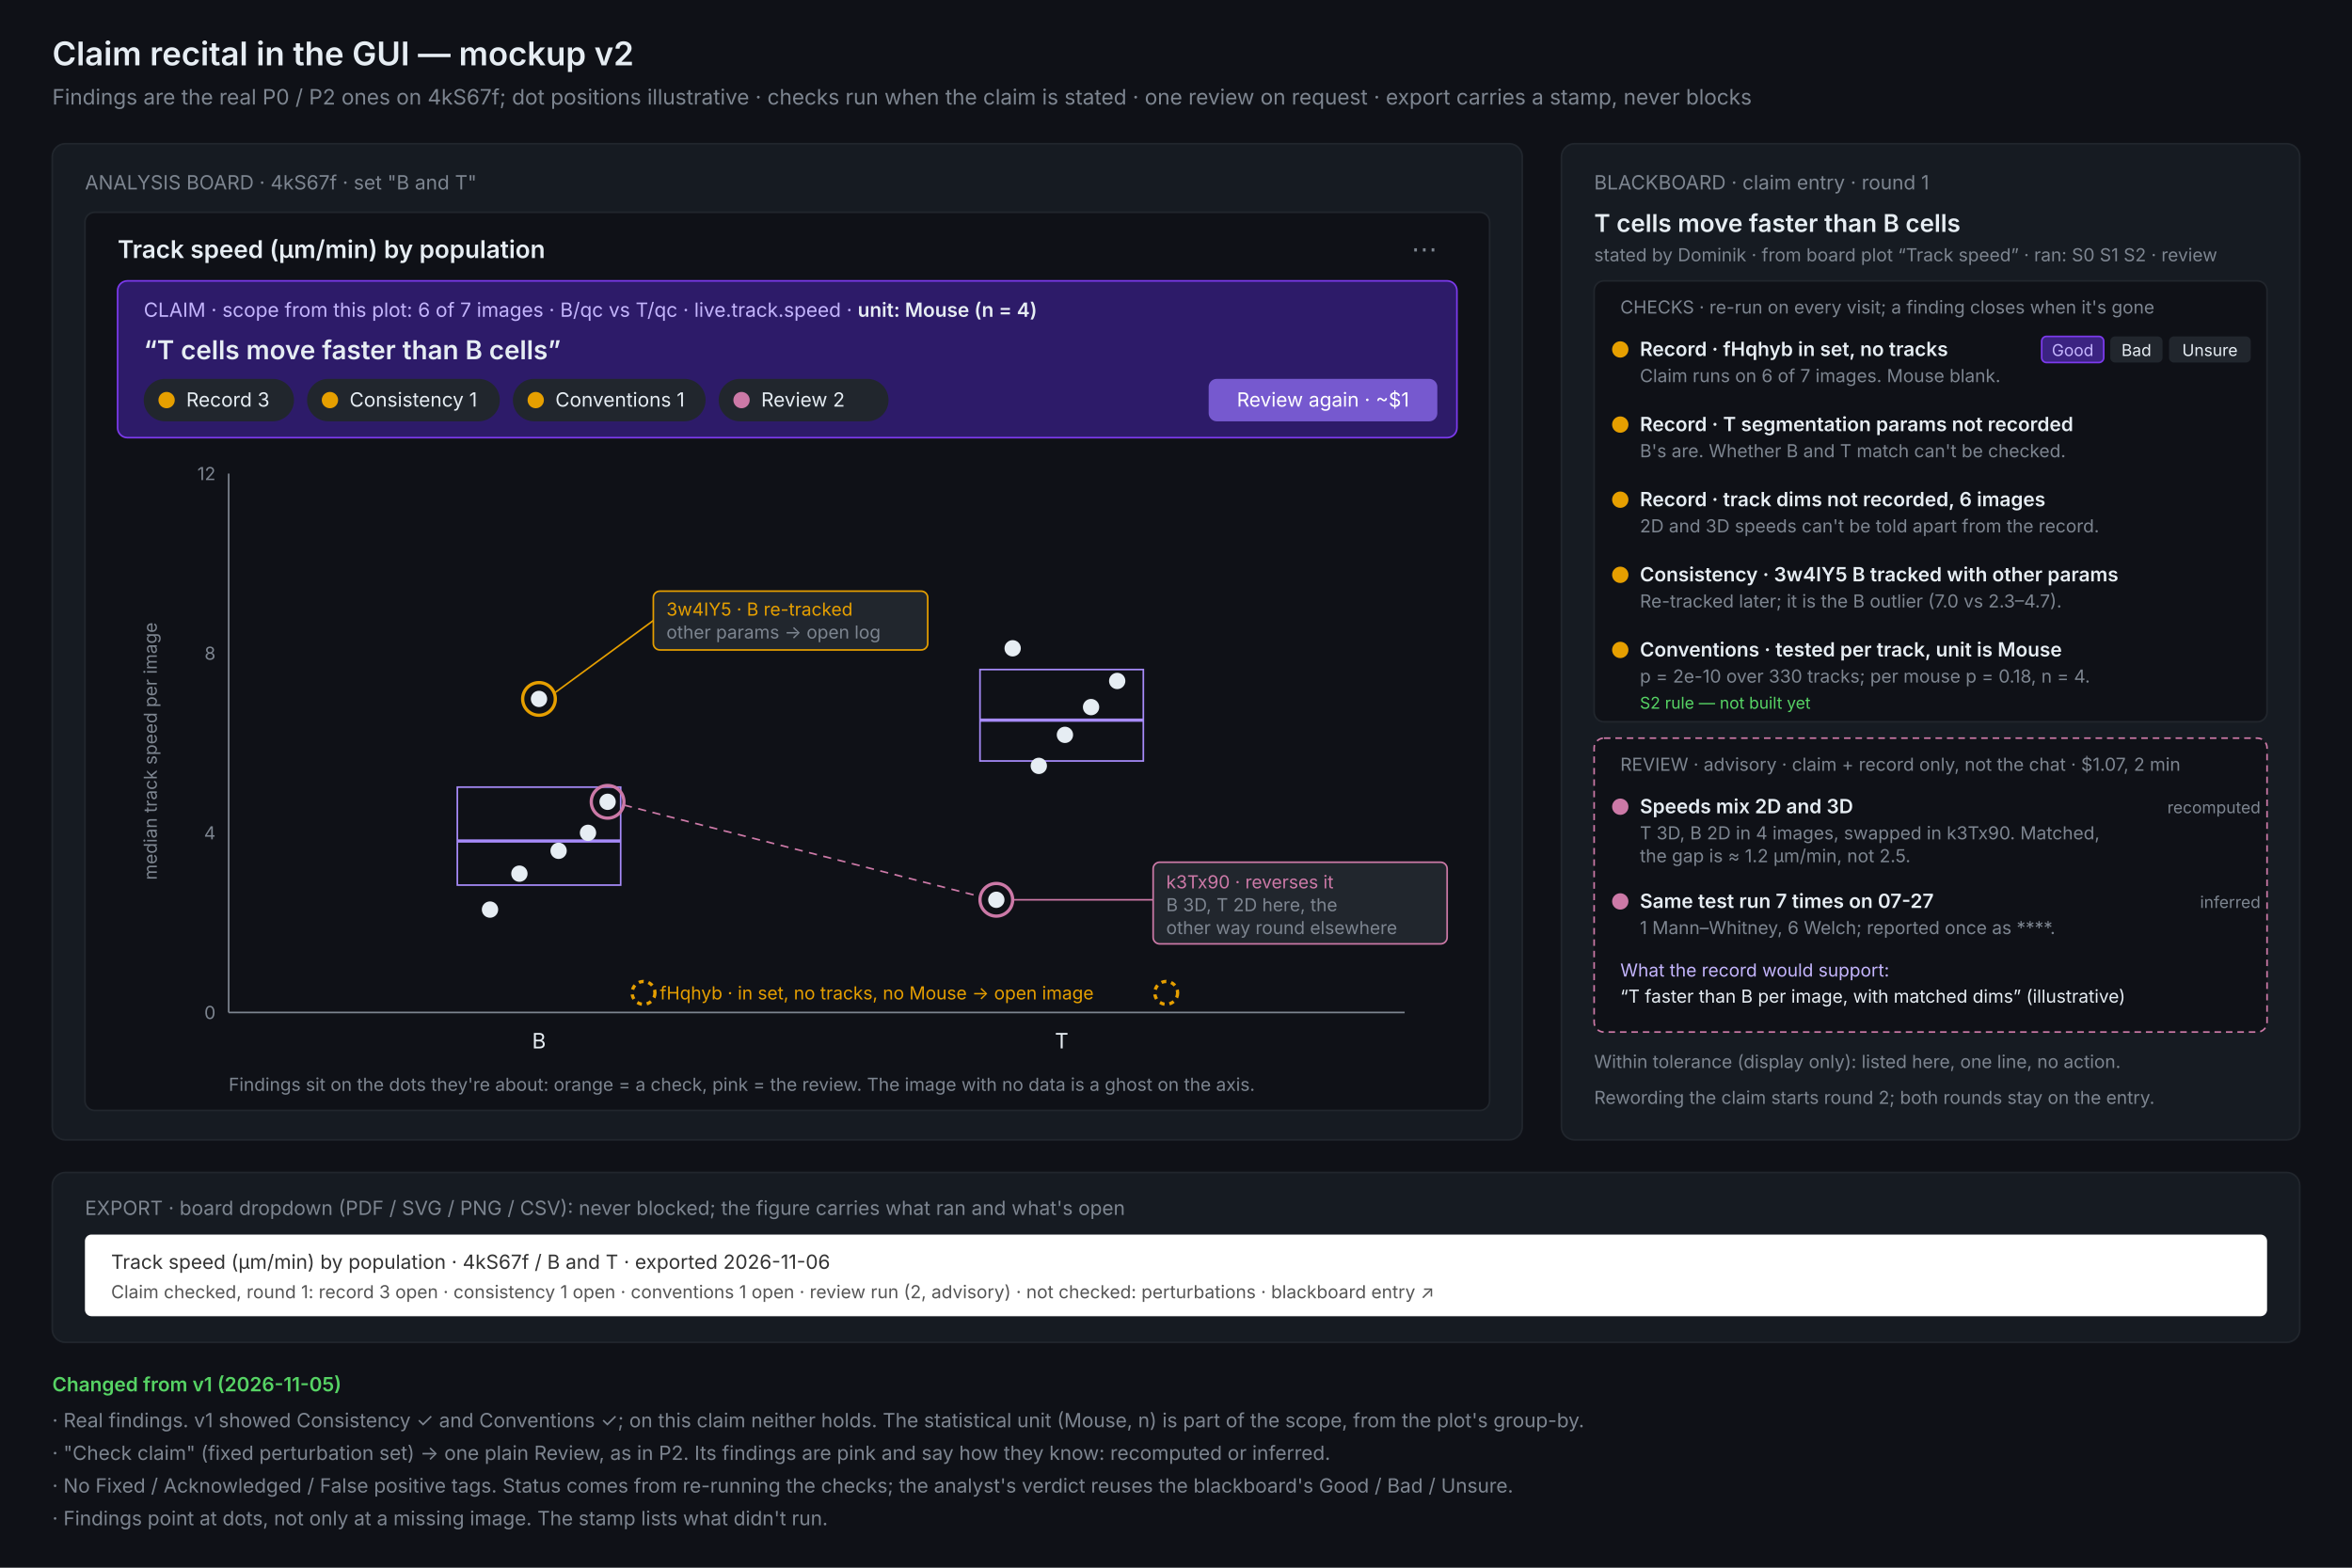
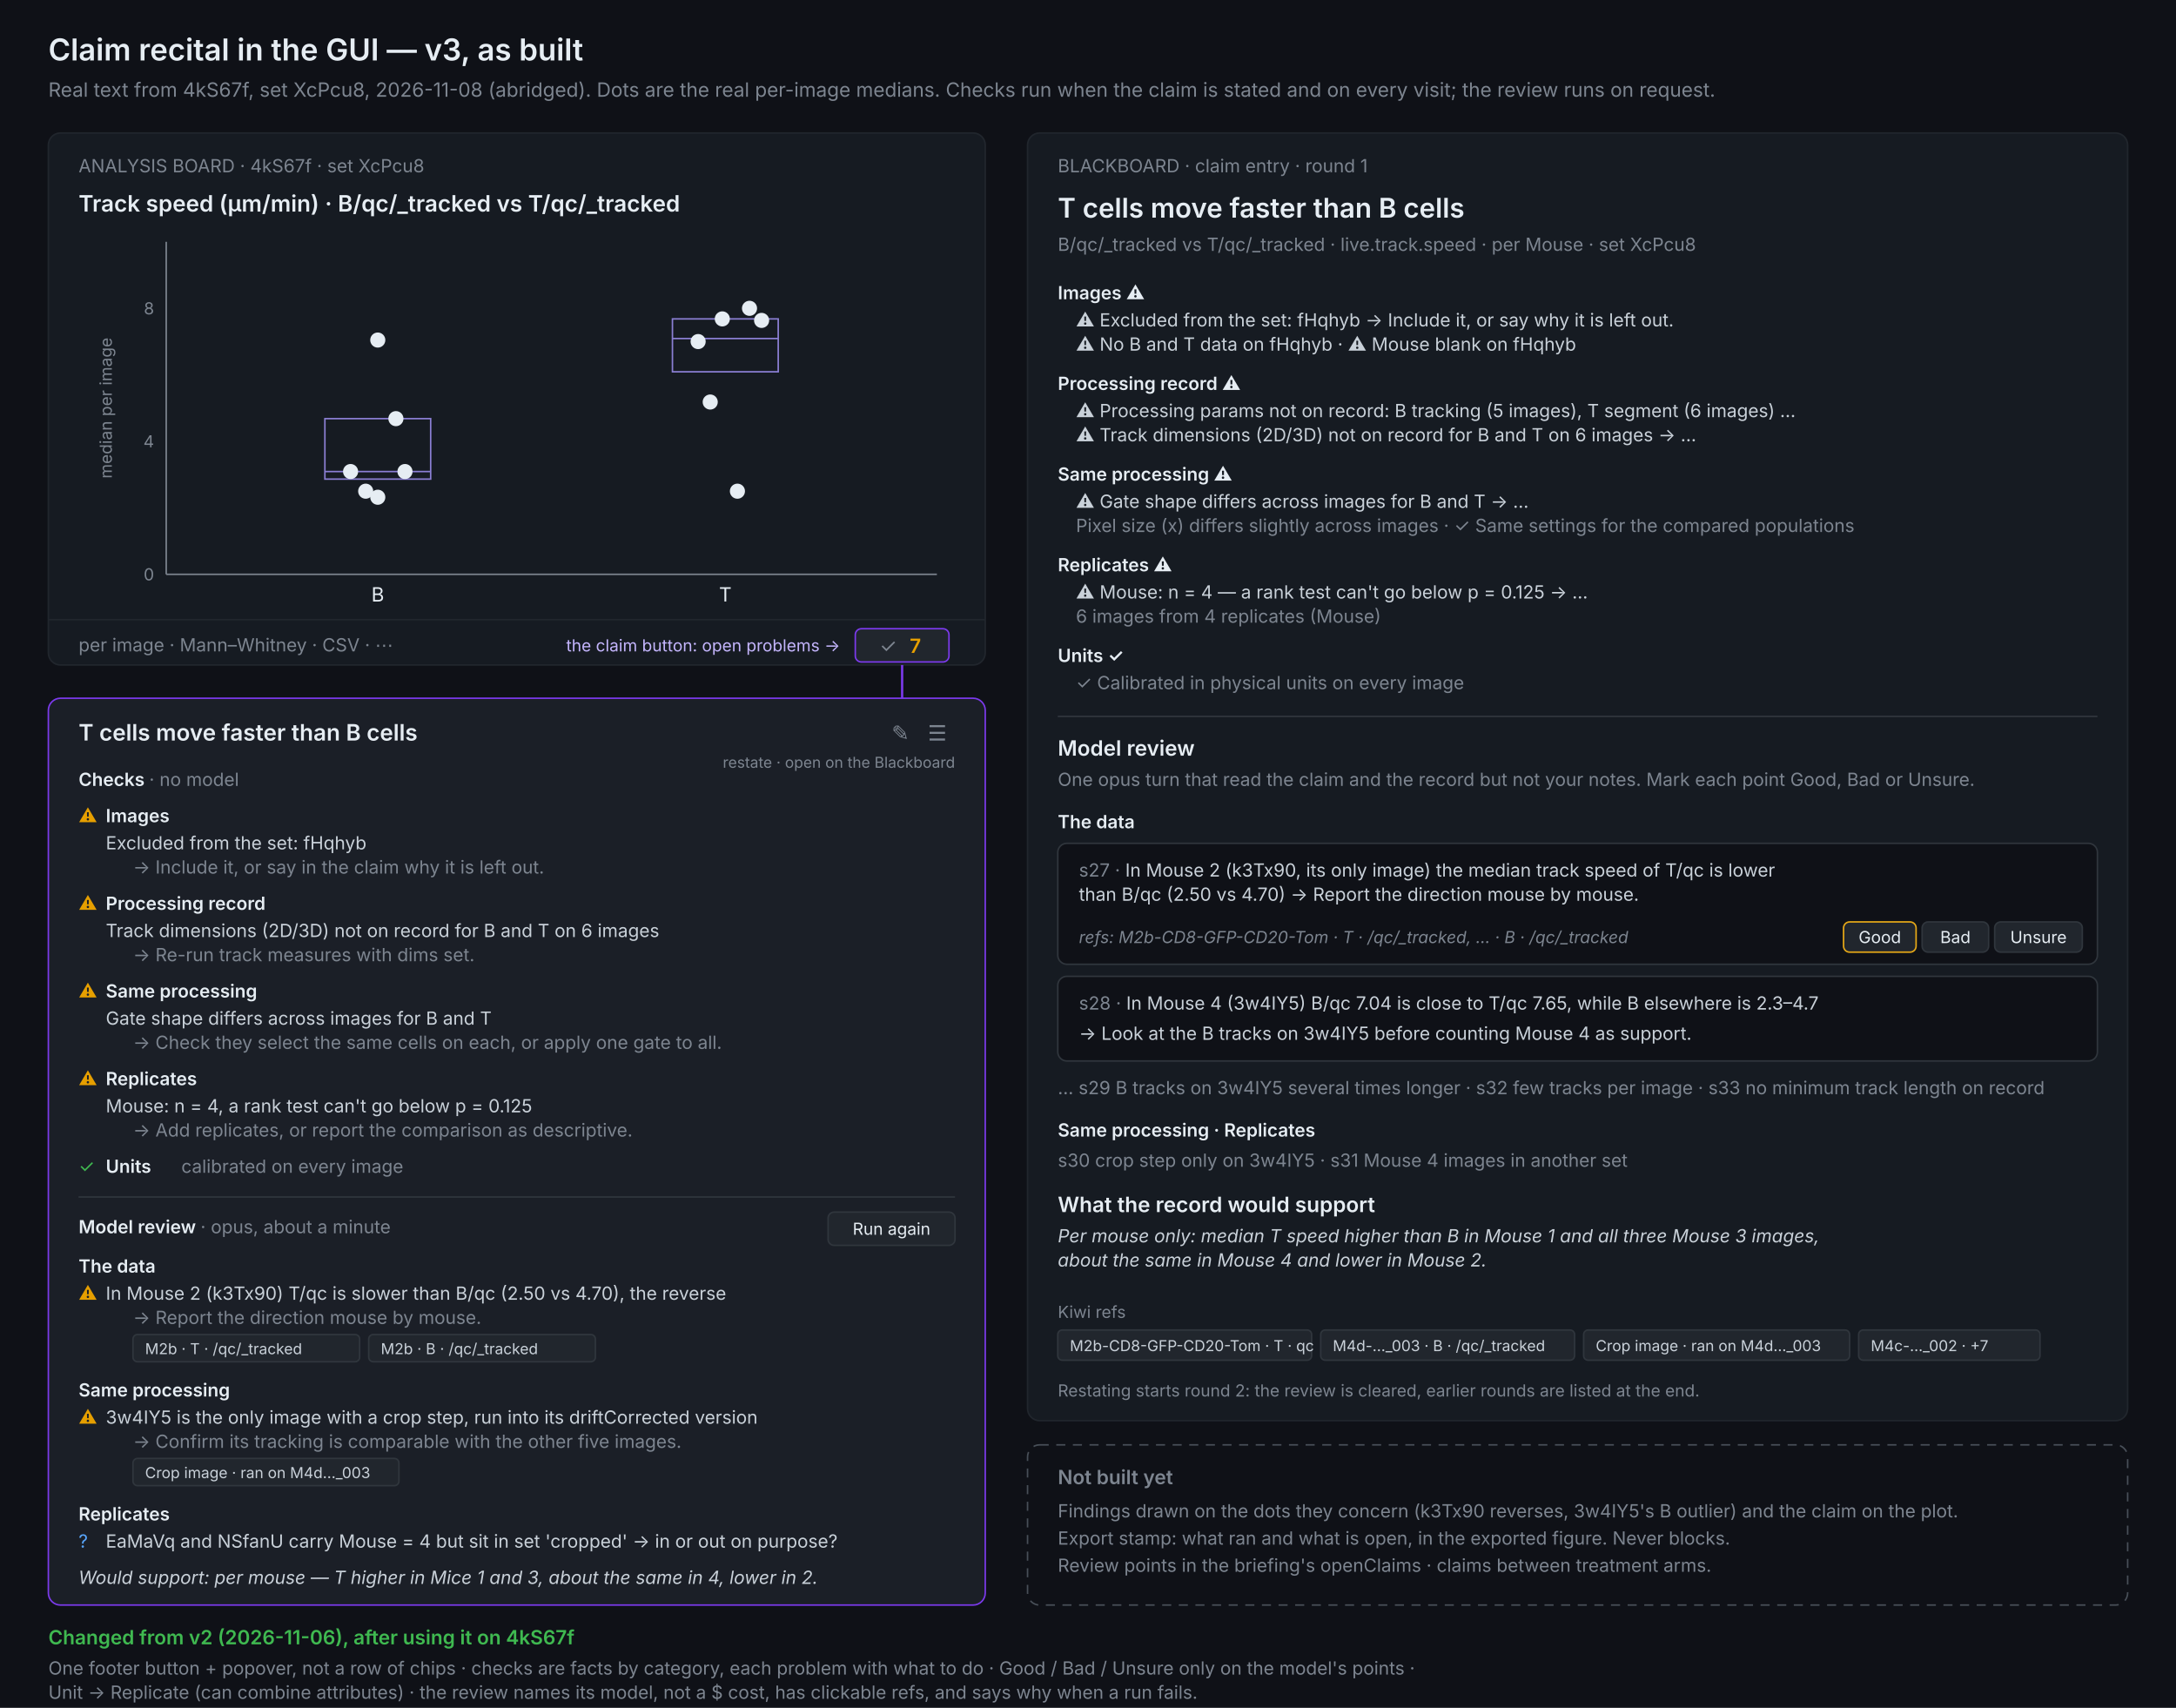
- <svg xmlns="http://www.w3.org/2000/svg" width="1440" height="960" viewBox="0 0 1440 960" font-family="Inter, DejaVu Sans, sans-serif">
-   <rect width="1440" height="960" fill="#0f1117" />
-   <text x="32" y="40" fill="#e6edf3" font-size="20" font-weight="600">Claim recital in the GUI — mockup v2</text>
-   <text x="32" y="64" fill="#7d8590" font-size="13">Findings are the real P0 / P2 ones on 4kS67f; dot positions illustrative · checks run when the claim is stated · one review on request · export carries a stamp, never blocks</text>
-   <rect x="32" y="88" width="900" height="610" rx="8" fill="#161b22" stroke="#21262d" />
-   <text x="52" y="116" fill="#7d8590" font-size="12">ANALYSIS BOARD · 4kS67f · set "B and T"</text>
-   <rect x="52" y="130" width="860" height="550" rx="6" fill="#0f1117" stroke="#21262d" />
-   <text x="72" y="158" fill="#e6edf3" font-size="15" font-weight="600">Track speed (µm/min) by population</text>
-   <text x="880" y="158" fill="#7d8590" font-size="16" text-anchor="end">⋯</text>
-   <rect x="72" y="172" width="820" height="96" rx="6" fill="#2d1b69" stroke="#7c3aed" />
-   <text x="88" y="194" fill="#c4b5fd" font-size="12">CLAIM · scope from this plot: 6 of 7 images · B/qc vs T/qc · live.track.speed · <tspan fill="#e6edf3" font-weight="600">unit: Mouse (n = 4)</tspan>
+ <svg xmlns="http://www.w3.org/2000/svg" width="1440" height="1130" viewBox="0 0 1440 1130" font-family="Inter, DejaVu Sans, sans-serif">
+   <rect width="1440" height="1130" fill="#0f1117" />
+   <text x="32" y="40" fill="#e6edf3" font-size="20" font-weight="600">Claim recital in the GUI — v3, as built</text>
+   <text x="32" y="64" fill="#7d8590" font-size="13">Real text from 4kS67f, set XcPcu8, 2026-11-08 (abridged). Dots are the real per-image medians. Checks run when the claim is stated and on every visit; the review runs on request.</text>
+   <rect x="32" y="88" width="620" height="352" rx="8" fill="#161b22" stroke="#21262d" />
+   <text x="52" y="114" fill="#7d8590" font-size="12">ANALYSIS BOARD · 4kS67f · set XcPcu8</text>
+   <text x="52" y="140" fill="#e6edf3" font-size="15" font-weight="600">Track speed (µm/min) · B/qc/_tracked vs T/qc/_tracked</text>
+   <line x1="110" y1="160" x2="110" y2="380" stroke="#7d8590" />
+   <line x1="110" y1="380" x2="620" y2="380" stroke="#7d8590" />
+   <g fill="#7d8590" font-size="11" text-anchor="end">
+     <text x="102" y="384">0</text>
+     <text x="102" y="296">4</text>
+     <text x="102" y="208">8</text>
+   </g>
+   <text x="74" y="270" fill="#7d8590" font-size="11" transform="rotate(-90 74 270)" text-anchor="middle">median per image</text>
+   <text x="250" y="398" fill="#e6edf3" font-size="13" text-anchor="middle">B</text>
+   <text x="480" y="398" fill="#e6edf3" font-size="13" text-anchor="middle">T</text>
+   <rect x="215" y="277" width="70" height="40" fill="none" stroke="#8b7fd4" />
+   <line x1="215" y1="312" x2="285" y2="312" stroke="#8b7fd4" />
+   <g fill="#e6edf3">
+     <circle cx="232" cy="312" r="5" />
+     <circle cx="250" cy="329" r="5" />
+     <circle cx="268" cy="312" r="5" />
+     <circle cx="242" cy="325" r="5" />
+     <circle cx="262" cy="277" r="5" />
+     <circle cx="250" cy="225" r="5" />
+   </g>
+   <rect x="445" y="211" width="70" height="35" fill="none" stroke="#8b7fd4" />
+   <line x1="445" y1="224" x2="515" y2="224" stroke="#8b7fd4" />
+   <g fill="#e6edf3">
+     <circle cx="462" cy="226" r="5" />
+     <circle cx="478" cy="211" r="5" />
+     <circle cx="496" cy="204" r="5" />
+     <circle cx="470" cy="266" r="5" />
+     <circle cx="488" cy="325" r="5" />
+     <circle cx="504" cy="212" r="5" />
+   </g>
+   <line x1="32" y1="410" x2="652" y2="410" stroke="#21262d" />
+   <text x="52" y="431" fill="#7d8590" font-size="12">per image · Mann–Whitney · CSV · ⋯</text>
+   <rect x="566" y="416" width="62" height="22" rx="4" fill="#21262d" stroke="#7c3aed" />
+   <text x="582" y="432" fill="#7d8590" font-size="13">✓</text>
+   <text x="602" y="432" fill="#E69F00" font-size="13" font-weight="600">7</text>
+   <text x="556" y="431" fill="#c4b5fd" font-size="11" text-anchor="end">the claim button: open problems →</text>
+   <path d="M597,440 L597,462" stroke="#7c3aed" stroke-width="1.5" />
+   <rect x="32" y="462" width="620" height="600" rx="8" fill="#1b1f27" stroke="#7c3aed" />
+   <text x="52" y="490" fill="#e6edf3" font-size="15" font-weight="600">T cells move faster than B cells</text>
+   <text x="590" y="490" fill="#7d8590" font-size="14">✎</text>
+   <text x="614" y="490" fill="#7d8590" font-size="14">☰</text>
+   <text x="632" y="508" fill="#7d8590" font-size="10" text-anchor="end">restate · open on the Blackboard</text>
+   <text x="52" y="520" fill="#e6edf3" font-size="12" font-weight="600">Checks <tspan fill="#7d8590" font-weight="400">· no model</tspan>
  </text>
-   <text x="88" y="220" fill="#e6edf3" font-size="16" font-weight="600">“T cells move faster than B cells”</text>
-   <g transform="translate(88,232)" font-size="12">
-     <rect x="0" y="0" width="92" height="26" rx="13" fill="#21262d" />
-     <circle cx="14" cy="13" r="5" fill="#E69F00" />
-     <text x="26" y="17" fill="#e6edf3">Record 3</text>
-     <rect x="100" y="0" width="118" height="26" rx="13" fill="#21262d" />
-     <circle cx="114" cy="13" r="5" fill="#E69F00" />
-     <text x="126" y="17" fill="#e6edf3">Consistency 1</text>
-     <rect x="226" y="0" width="118" height="26" rx="13" fill="#21262d" />
-     <circle cx="240" cy="13" r="5" fill="#E69F00" />
-     <text x="252" y="17" fill="#e6edf3">Conventions 1</text>
-     <rect x="352" y="0" width="104" height="26" rx="13" fill="#21262d" />
-     <circle cx="366" cy="13" r="5" fill="#CC79A7" />
-     <text x="378" y="17" fill="#e6edf3">Review 2</text>
+   <g font-size="12">
+     <text x="52" y="544" fill="#E69F00">⚠</text>
+     <text x="70" y="544" fill="#e6edf3" font-weight="600">Images</text>
+     <text x="70" y="562" fill="#c9d1d9">Excluded from the set: fHqhyb</text>
+     <text x="88" y="578" fill="#7d8590">→ Include it, or say in the claim why it is left out.</text>
+     <text x="52" y="602" fill="#E69F00">⚠</text>
+     <text x="70" y="602" fill="#e6edf3" font-weight="600">Processing record</text>
+     <text x="70" y="620" fill="#c9d1d9">Track dimensions (2D/3D) not on record for B and T on 6 images</text>
+     <text x="88" y="636" fill="#7d8590">→ Re-run track measures with dims set.</text>
+     <text x="52" y="660" fill="#E69F00">⚠</text>
+     <text x="70" y="660" fill="#e6edf3" font-weight="600">Same processing</text>
+     <text x="70" y="678" fill="#c9d1d9">Gate shape differs across images for B and T</text>
+     <text x="88" y="694" fill="#7d8590">→ Check they select the same cells on each, or apply one gate to all.</text>
+     <text x="52" y="718" fill="#E69F00">⚠</text>
+     <text x="70" y="718" fill="#e6edf3" font-weight="600">Replicates</text>
+     <text x="70" y="736" fill="#c9d1d9">Mouse: n = 4, a rank test can't go below p = 0.125</text>
+     <text x="88" y="752" fill="#7d8590">→ Add replicates, or report the comparison as descriptive.</text>
+     <text x="52" y="776" fill="#3fb950">✓</text>
+     <text x="70" y="776" fill="#e6edf3" font-weight="600">Units</text>
+     <text x="120" y="776" fill="#7d8590">  calibrated on every image</text>
  </g>
-   <rect x="740" y="232" width="140" height="26" rx="5" fill="#7659cf" />
-   <text x="810" y="249" fill="#ffffff" font-size="12" text-anchor="middle">Review again · ~$1</text>
-   <line x1="140" y1="290" x2="140" y2="620" stroke="#7d8590" />
-   <line x1="140" y1="620" x2="860" y2="620" stroke="#7d8590" />
-   <g fill="#7d8590" font-size="11" text-anchor="end">
-     <text x="132" y="624">0</text>
-     <text x="132" y="514">4</text>
-     <text x="132" y="404">8</text>
-     <text x="132" y="294">12</text>
+   <line x1="52" y1="792" x2="632" y2="792" stroke="#30363d" />
+   <text x="52" y="816" fill="#e6edf3" font-size="12" font-weight="600">Model review <tspan fill="#7d8590" font-weight="400">· opus, about a minute</tspan>
+   </text>
+   <rect x="548" y="802" width="84" height="22" rx="4" fill="#21262d" stroke="#30363d" />
+   <text x="590" y="817" fill="#e6edf3" font-size="11" text-anchor="middle">Run again</text>
+   <g font-size="12">
+     <text x="52" y="842" fill="#e6edf3" font-weight="600">The data</text>
+     <text x="52" y="860" fill="#E69F00">⚠</text>
+     <text x="70" y="860" fill="#c9d1d9">In Mouse 2 (k3Tx90) T/qc is slower than B/qc (2.50 vs 4.70), the reverse</text>
+     <text x="88" y="876" fill="#7d8590">→ Report the direction mouse by mouse.</text>
+     <g font-size="10">
+       <rect x="88" y="883" width="150" height="18" rx="3" fill="#21262d" stroke="#30363d" />
+       <text x="96" y="896" fill="#c9d1d9">M2b · T · /qc/_tracked</text>
+       <rect x="244" y="883" width="150" height="18" rx="3" fill="#21262d" stroke="#30363d" />
+       <text x="252" y="896" fill="#c9d1d9">M2b · B · /qc/_tracked</text>
+     </g>
+     <text x="52" y="924" fill="#e6edf3" font-weight="600">Same processing</text>
+     <text x="52" y="942" fill="#E69F00">⚠</text>
+     <text x="70" y="942" fill="#c9d1d9">3w4IY5 is the only image with a crop step, run into its driftCorrected version</text>
+     <text x="88" y="958" fill="#7d8590">→ Confirm its tracking is comparable with the other five images.</text>
+     <g font-size="10">
+       <rect x="88" y="965" width="176" height="18" rx="3" fill="#21262d" stroke="#30363d" />
+       <text x="96" y="978" fill="#c9d1d9">Crop image · ran on M4d…_003</text>
+     </g>
+     <text x="52" y="1006" fill="#e6edf3" font-weight="600">Replicates</text>
+     <text x="52" y="1024" fill="#58a6ff">?</text>
+     <text x="70" y="1024" fill="#c9d1d9">EaMaVq and NSfanU carry Mouse = 4 but sit in set 'cropped' → in or out on purpose?</text>
+     <text x="52" y="1048" fill="#c9d1d9" font-style="italic">Would support: per mouse — T higher in Mice 1 and 3, about the same in 4, lower in 2.</text>
  </g>
-   <text x="96" y="460" fill="#7d8590" font-size="11" transform="rotate(-90 96 460)" text-anchor="middle">median track speed per image</text>
-   <text x="330" y="642" fill="#e6edf3" font-size="13" text-anchor="middle">B</text>
-   <text x="650" y="642" fill="#e6edf3" font-size="13" text-anchor="middle">T</text>
-   <rect x="280" y="482" width="100" height="60" fill="none" stroke="#a78bfa" />
-   <line x1="280" y1="515" x2="380" y2="515" stroke="#a78bfa" stroke-width="2" />
-   <rect x="600" y="410" width="100" height="56" fill="none" stroke="#a78bfa" />
-   <line x1="600" y1="441" x2="700" y2="441" stroke="#a78bfa" stroke-width="2" />
-   <g fill="#e6edf3">
-     <circle cx="300" cy="557" r="5" />
-     <circle cx="318" cy="535" r="5" />
-     <circle cx="342" cy="521" r="5" />
-     <circle cx="360" cy="510" r="5" />
-     <circle cx="636" cy="469" r="5" />
-     <circle cx="652" cy="450" r="5" />
-     <circle cx="668" cy="433" r="5" />
-     <circle cx="684" cy="417" r="5" />
-     <circle cx="620" cy="397" r="5" />
+   <rect x="680" y="88" width="728" height="852" rx="8" fill="#161b22" stroke="#21262d" />
+   <text x="700" y="114" fill="#7d8590" font-size="12">BLACKBOARD · claim entry · round 1</text>
+   <text x="700" y="144" fill="#e6edf3" font-size="18" font-weight="600">T cells move faster than B cells</text>
+   <text x="700" y="166" fill="#7d8590" font-size="12">B/qc/_tracked vs T/qc/_tracked · live.track.speed · per Mouse · set XcPcu8</text>
+   <g font-size="12">
+     <text x="700" y="198" fill="#e6edf3" font-weight="600">Images ⚠</text>
+     <text x="712" y="216" fill="#c9d1d9">⚠ Excluded from the set: fHqhyb → Include it, or say why it is left out.</text>
+     <text x="712" y="232" fill="#c9d1d9">⚠ No B and T data on fHqhyb · ⚠ Mouse blank on fHqhyb</text>
+     <text x="700" y="258" fill="#e6edf3" font-weight="600">Processing record ⚠</text>
+     <text x="712" y="276" fill="#c9d1d9">⚠ Processing params not on record: B tracking (5 images), T segment (6 images) …</text>
+     <text x="712" y="292" fill="#c9d1d9">⚠ Track dimensions (2D/3D) not on record for B and T on 6 images → …</text>
+     <text x="700" y="318" fill="#e6edf3" font-weight="600">Same processing ⚠</text>
+     <text x="712" y="336" fill="#c9d1d9">⚠ Gate shape differs across images for B and T → …</text>
+     <text x="712" y="352" fill="#7d8590">Pixel size (x) differs slightly across images · ✓ Same settings for the compared populations</text>
+     <text x="700" y="378" fill="#e6edf3" font-weight="600">Replicates ⚠</text>
+     <text x="712" y="396" fill="#c9d1d9">⚠ Mouse: n = 4 — a rank test can't go below p = 0.125 → …</text>
+     <text x="712" y="412" fill="#7d8590">6 images from 4 replicates (Mouse)</text>
+     <text x="700" y="438" fill="#e6edf3" font-weight="600">Units ✓</text>
+     <text x="712" y="456" fill="#7d8590">✓ Calibrated in physical units on every image</text>
  </g>
-   <circle cx="330" cy="428" r="5" fill="#e6edf3" />
-   <circle cx="330" cy="428" r="10" fill="none" stroke="#E69F00" stroke-width="2" />
-   <line x1="340" y1="424" x2="400" y2="380" stroke="#E69F00" />
-   <rect x="400" y="362" width="168" height="36" rx="4" fill="#21262d" stroke="#E69F00" />
-   <text x="408" y="377" fill="#E69F00" font-size="11">3w4IY5 · B re-tracked</text>
-   <text x="408" y="391" fill="#7d8590" font-size="11">other params → open log</text>
-   <circle cx="372" cy="491" r="5" fill="#e6edf3" />
-   <circle cx="372" cy="491" r="10" fill="none" stroke="#CC79A7" stroke-width="2" />
-   <circle cx="610" cy="551" r="5" fill="#e6edf3" />
-   <circle cx="610" cy="551" r="10" fill="none" stroke="#CC79A7" stroke-width="2" />
-   <line x1="382" y1="493" x2="600" y2="549" stroke="#CC79A7" stroke-dasharray="5 4" />
-   <rect x="706" y="528" width="180" height="50" rx="4" fill="#21262d" stroke="#CC79A7" />
-   <text x="714" y="544" fill="#CC79A7" font-size="11">k3Tx90 · reverses it</text>
-   <text x="714" y="558" fill="#7d8590" font-size="11">B 3D, T 2D here, the</text>
-   <text x="714" y="572" fill="#7d8590" font-size="11">other way round elsewhere</text>
-   <line x1="620" y1="551" x2="706" y2="551" stroke="#CC79A7" />
-   <circle cx="394" cy="608" r="7" fill="none" stroke="#E69F00" stroke-width="2" stroke-dasharray="3 3" />
-   <circle cx="714" cy="608" r="7" fill="none" stroke="#E69F00" stroke-width="2" stroke-dasharray="3 3" />
-   <text x="404" y="612" fill="#E69F00" font-size="11">fHqhyb · in set, no tracks, no Mouse → open image</text>
-   <text x="140" y="668" fill="#7d8590" font-size="11">Findings sit on the dots they're about: orange = a check, pink = the review. The image with no data is a ghost on the axis.</text>
-   <rect x="956" y="88" width="452" height="610" rx="8" fill="#161b22" stroke="#21262d" />
-   <text x="976" y="116" fill="#7d8590" font-size="12">BLACKBOARD · claim entry · round 1</text>
-   <text x="976" y="142" fill="#e6edf3" font-size="15" font-weight="600">T cells move faster than B cells</text>
-   <text x="976" y="160" fill="#7d8590" font-size="11">stated by Dominik · from board plot “Track speed” · ran: S0 S1 S2 · review</text>
-   <g font-size="12">
-     <rect x="976" y="172" width="412" height="270" rx="6" fill="#0f1117" stroke="#21262d" />
-     <text x="992" y="192" fill="#7d8590" font-size="11">CHECKS · re-run on every visit; a finding closes when it's gone</text>
-     <circle cx="992" cy="214" r="5" fill="#E69F00" />
-     <text x="1004" y="218" fill="#e6edf3" font-weight="600">Record · fHqhyb in set, no tracks</text>
-     <text x="1004" y="234" fill="#7d8590" font-size="11">Claim runs on 6 of 7 images. Mouse blank.</text>
-     <circle cx="992" cy="260" r="5" fill="#E69F00" />
-     <text x="1004" y="264" fill="#e6edf3" font-weight="600">Record · T segmentation params not recorded</text>
-     <text x="1004" y="280" fill="#7d8590" font-size="11">B's are. Whether B and T match can't be checked.</text>
-     <circle cx="992" cy="306" r="5" fill="#E69F00" />
-     <text x="1004" y="310" fill="#e6edf3" font-weight="600">Record · track dims not recorded, 6 images</text>
-     <text x="1004" y="326" fill="#7d8590" font-size="11">2D and 3D speeds can't be told apart from the record.</text>
-     <circle cx="992" cy="352" r="5" fill="#E69F00" />
-     <text x="1004" y="356" fill="#e6edf3" font-weight="600">Consistency · 3w4IY5 B tracked with other params</text>
-     <text x="1004" y="372" fill="#7d8590" font-size="11">Re-tracked later; it is the B outlier (7.0 vs 2.3–4.7).</text>
-     <circle cx="992" cy="398" r="5" fill="#E69F00" />
-     <text x="1004" y="402" fill="#e6edf3" font-weight="600">Conventions · tested per track, unit is Mouse</text>
-     <text x="1004" y="418" fill="#7d8590" font-size="11">p = 2e-10 over 330 tracks; per mouse p = 0.18, n = 4.</text>
-     <text x="1004" y="434" fill="#56d364" font-size="10">S2 rule — not built yet</text>
-     <g transform="translate(1250,206)" font-size="10">
-       <rect width="38" height="16" rx="3" fill="#3b2382" stroke="#7c3aed" />
-       <text x="19" y="12" fill="#c4b5fd" text-anchor="middle">Good</text>
-       <rect x="42" width="32" height="16" rx="3" fill="#21262d" />
-       <text x="58" y="12" fill="#e6edf3" text-anchor="middle">Bad</text>
-       <rect x="78" width="50" height="16" rx="3" fill="#21262d" />
-       <text x="103" y="12" fill="#e6edf3" text-anchor="middle">Unsure</text>
-     </g>
-     <rect x="976" y="452" width="412" height="180" rx="6" fill="#0f1117" stroke="#CC79A7" stroke-dasharray="4 3" />
-     <text x="992" y="472" fill="#7d8590" font-size="11">REVIEW · advisory · claim + record only, not the chat · $1.07, 2 min</text>
-     <circle cx="992" cy="494" r="5" fill="#CC79A7" />
-     <text x="1004" y="498" fill="#e6edf3" font-weight="600">Speeds mix 2D and 3D</text>
-     <text x="1384" y="498" fill="#7d8590" font-size="10" text-anchor="end">recomputed</text>
-     <text x="1004" y="514" fill="#7d8590" font-size="11">T 3D, B 2D in 4 images, swapped in k3Tx90. Matched,</text>
-     <text x="1004" y="528" fill="#7d8590" font-size="11">the gap is ≈ 1.2 µm/min, not 2.5.</text>
-     <circle cx="992" cy="552" r="5" fill="#CC79A7" />
-     <text x="1004" y="556" fill="#e6edf3" font-weight="600">Same test run 7 times on 07-27</text>
-     <text x="1384" y="556" fill="#7d8590" font-size="10" text-anchor="end">inferred</text>
-     <text x="1004" y="572" fill="#7d8590" font-size="11">1 Mann–Whitney, 6 Welch; reported once as ****.</text>
-     <text x="992" y="598" fill="#c4b5fd" font-size="11">What the record would support:</text>
-     <text x="992" y="614" fill="#e6edf3" font-size="11">“T faster than B per image, with matched dims” (illustrative)</text>
-     <text x="976" y="654" fill="#7d8590" font-size="11">Within tolerance (display only): listed here, one line, no action.</text>
-     <text x="976" y="676" fill="#7d8590" font-size="11">Rewording the claim starts round 2; both rounds stay on the entry.</text>
+   <line x1="700" y1="474" x2="1388" y2="474" stroke="#30363d" />
+   <text x="700" y="500" fill="#e6edf3" font-size="14" font-weight="600">Model review</text>
+   <text x="700" y="520" fill="#7d8590" font-size="12">One opus turn that read the claim and the record but not your notes. Mark each point Good, Bad or Unsure.</text>
+   <text x="700" y="548" fill="#e6edf3" font-size="12" font-weight="600">The data</text>
+   <rect x="700" y="558" width="688" height="80" rx="6" fill="#0f1117" stroke="#30363d" />
+   <text x="714" y="580" fill="#c9d1d9" font-size="12">
+     <tspan fill="#7d8590">s27 ·</tspan> In Mouse 2 (k3Tx90, its only image) the median track speed of T/qc is lower</text>
+   <text x="714" y="596" fill="#c9d1d9" font-size="12">than B/qc (2.50 vs 4.70) → Report the direction mouse by mouse.</text>
+   <text x="714" y="624" fill="#7d8590" font-size="11" font-style="italic">refs: M2b-CD8-GFP-CD20-Tom · T · /qc/_tracked, … · B · /qc/_tracked</text>
+   <g font-size="11">
+     <rect x="1220" y="610" width="48" height="20" rx="4" fill="#21262d" stroke="#e6a817" />
+     <text x="1244" y="624" fill="#e6edf3" text-anchor="middle">Good</text>
+     <rect x="1272" y="610" width="44" height="20" rx="4" fill="#21262d" stroke="#30363d" />
+     <text x="1294" y="624" fill="#e6edf3" text-anchor="middle">Bad</text>
+     <rect x="1320" y="610" width="58" height="20" rx="4" fill="#21262d" stroke="#30363d" />
+     <text x="1349" y="624" fill="#e6edf3" text-anchor="middle">Unsure</text>
  </g>
-   <rect x="32" y="718" width="1376" height="104" rx="8" fill="#161b22" stroke="#21262d" />
-   <text x="52" y="744" fill="#7d8590" font-size="12">EXPORT · board dropdown (PDF / SVG / PNG / CSV): never blocked; the figure carries what ran and what's open</text>
-   <rect x="52" y="756" width="1336" height="50" rx="4" fill="#ffffff" />
-   <text x="68" y="777" fill="#333" font-size="12">Track speed (µm/min) by population · 4kS67f / B and T · exported 2026-11-06</text>
-   <text x="68" y="795" fill="#555" font-size="11">Claim checked, round 1: record 3 open · consistency 1 open · conventions 1 open · review run (2, advisory) · not checked: perturbations · blackboard entry ↗</text>
-   <text x="32" y="852" fill="#56d364" font-size="12" font-weight="600">Changed from v1 (2026-11-05)</text>
-   <g fill="#7d8590" font-size="12">
-     <text x="32" y="874">· Real findings. v1 showed Consistency ✓ and Conventions ✓; on this claim neither holds. The statistical unit (Mouse, n) is part of the scope, from the plot's group-by.</text>
-     <text x="32" y="894">· "Check claim" (fixed perturbation set) → one plain Review, as in P2. Its findings are pink and say how they know: recomputed or inferred.</text>
-     <text x="32" y="914">· No Fixed / Acknowledged / False positive tags. Status comes from re-running the checks; the analyst's verdict reuses the blackboard's Good / Bad / Unsure.</text>
-     <text x="32" y="934">· Findings point at dots, not only at a missing image. The stamp lists what didn't run.</text>
+   <rect x="700" y="646" width="688" height="56" rx="6" fill="#0f1117" stroke="#30363d" />
+   <text x="714" y="668" fill="#c9d1d9" font-size="12">
+     <tspan fill="#7d8590">s28 ·</tspan> In Mouse 4 (3w4IY5) B/qc 7.04 is close to T/qc 7.65, while B elsewhere is 2.3–4.7</text>
+   <text x="714" y="688" fill="#c9d1d9" font-size="12">→ Look at the B tracks on 3w4IY5 before counting Mouse 4 as support.</text>
+   <text x="700" y="724" fill="#7d8590" font-size="12">… s29 B tracks on 3w4IY5 several times longer · s32 few tracks per image · s33 no minimum track length on record</text>
+   <text x="700" y="752" fill="#e6edf3" font-size="12" font-weight="600">Same processing · Replicates</text>
+   <text x="700" y="772" fill="#7d8590" font-size="12">s30 crop step only on 3w4IY5 · s31 Mouse 4 images in another set</text>
+   <text x="700" y="802" fill="#e6edf3" font-size="14" font-weight="600">What the record would support</text>
+   <text x="700" y="822" fill="#c9d1d9" font-size="12" font-style="italic">Per mouse only: median T speed higher than B in Mouse 1 and all three Mouse 3 images,</text>
+   <text x="700" y="838" fill="#c9d1d9" font-size="12" font-style="italic">about the same in Mouse 4 and lower in Mouse 2.</text>
+   <text x="700" y="872" fill="#7d8590" font-size="11">Kiwi refs</text>
+   <g font-size="10">
+     <rect x="700" y="880" width="168" height="20" rx="3" fill="#21262d" stroke="#30363d" />
+     <text x="708" y="894" fill="#c9d1d9">M2b-CD8-GFP-CD20-Tom · T · qc</text>
+     <rect x="874" y="880" width="168" height="20" rx="3" fill="#21262d" stroke="#30363d" />
+     <text x="882" y="894" fill="#c9d1d9">M4d-…_003 · B · /qc/_tracked</text>
+     <rect x="1048" y="880" width="176" height="20" rx="3" fill="#21262d" stroke="#30363d" />
+     <text x="1056" y="894" fill="#c9d1d9">Crop image · ran on M4d…_003</text>
+     <rect x="1230" y="880" width="120" height="20" rx="3" fill="#21262d" stroke="#30363d" />
+     <text x="1238" y="894" fill="#c9d1d9">M4c-…_002 · +7</text>
  </g>
+   <text x="700" y="924" fill="#7d8590" font-size="11">Restating starts round 2: the review is cleared, earlier rounds are listed at the end.</text>
+   <rect x="680" y="956" width="728" height="106" rx="8" fill="none" stroke="#484f58" stroke-dasharray="6 5" />
+   <text x="700" y="982" fill="#7d8590" font-size="13" font-weight="600">Not built yet</text>
+   <text x="700" y="1004" fill="#7d8590" font-size="12">Findings drawn on the dots they concern (k3Tx90 reverses, 3w4IY5's B outlier) and the claim on the plot.</text>
+   <text x="700" y="1022" fill="#7d8590" font-size="12">Export stamp: what ran and what is open, in the exported figure. Never blocks.</text>
+   <text x="700" y="1040" fill="#7d8590" font-size="12">Review points in the briefing's openClaims · claims between treatment arms.</text>
+   <text x="32" y="1088" fill="#3fb950" font-size="13" font-weight="600">Changed from v2 (2026-11-06), after using it on 4kS67f</text>
+   <text x="32" y="1108" fill="#7d8590" font-size="12">One footer button + popover, not a row of chips · checks are facts by category, each problem with what to do · Good / Bad / Unsure only on the model's points ·</text>
+   <text x="32" y="1124" fill="#7d8590" font-size="12">Unit → Replicate (can combine attributes) · the review names its model, not a $ cost, has clickable refs, and says why when a run fails.</text>
</svg>
